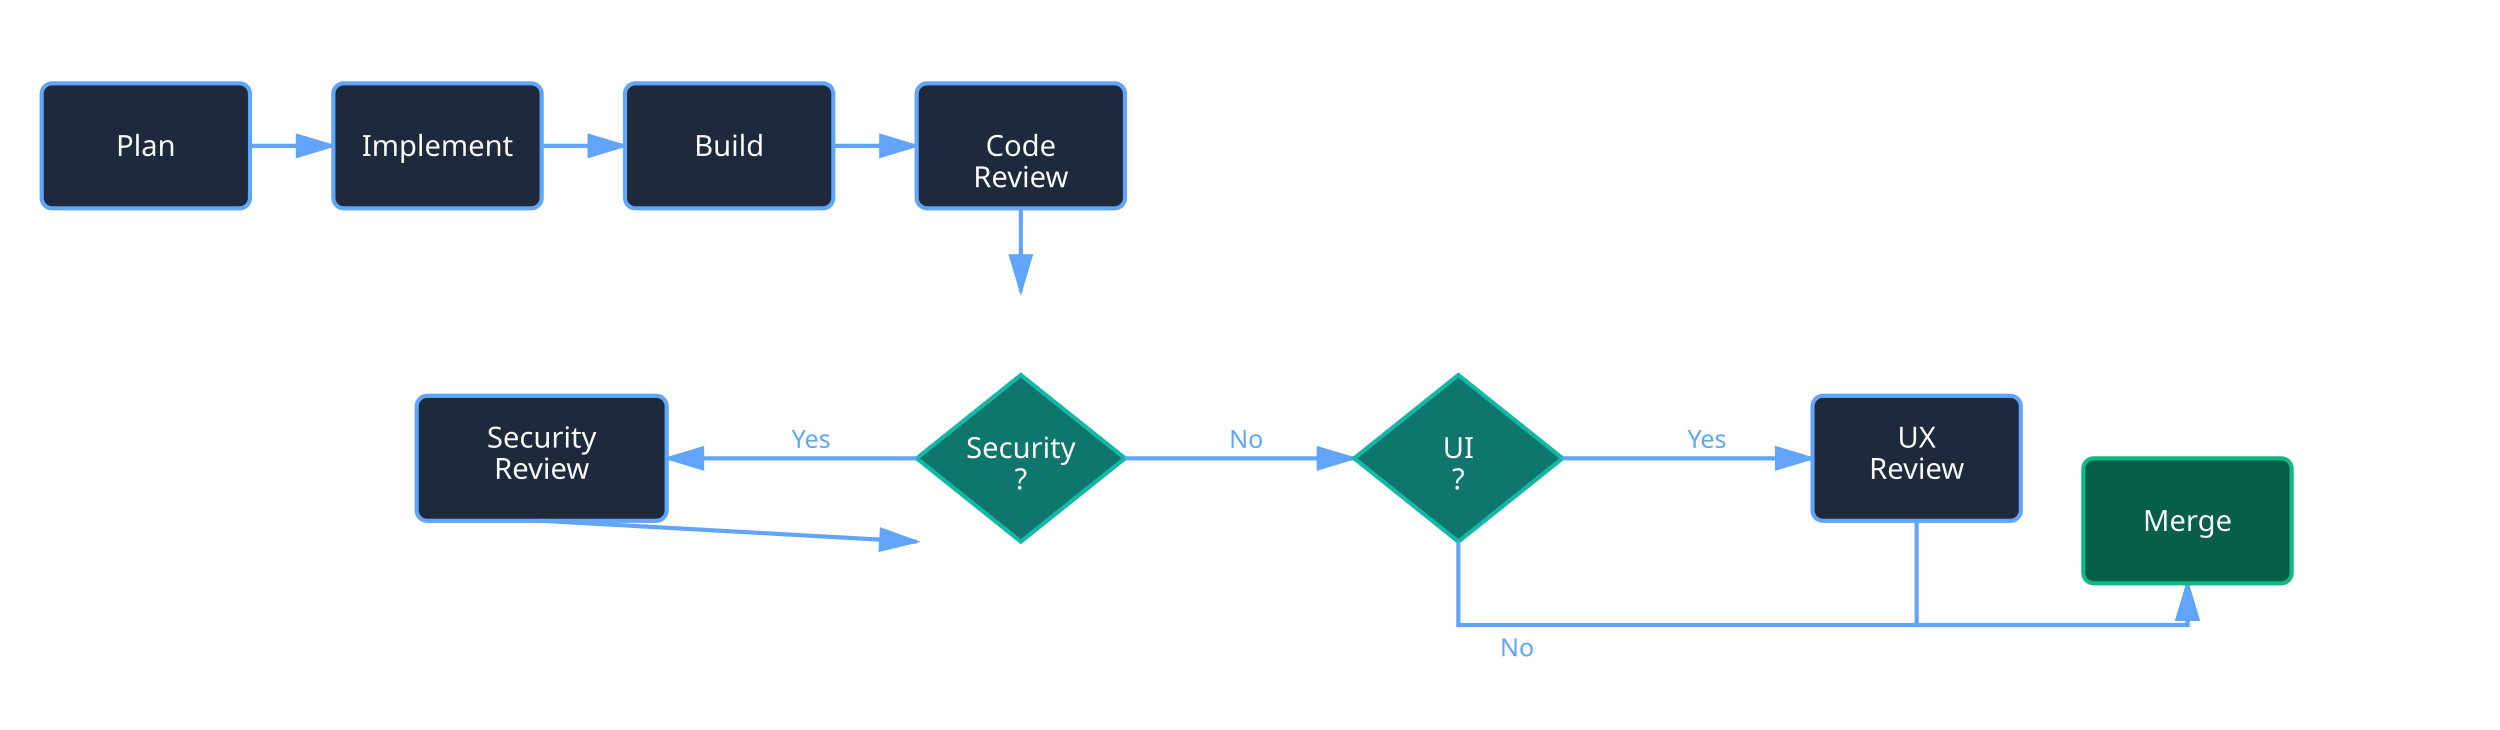
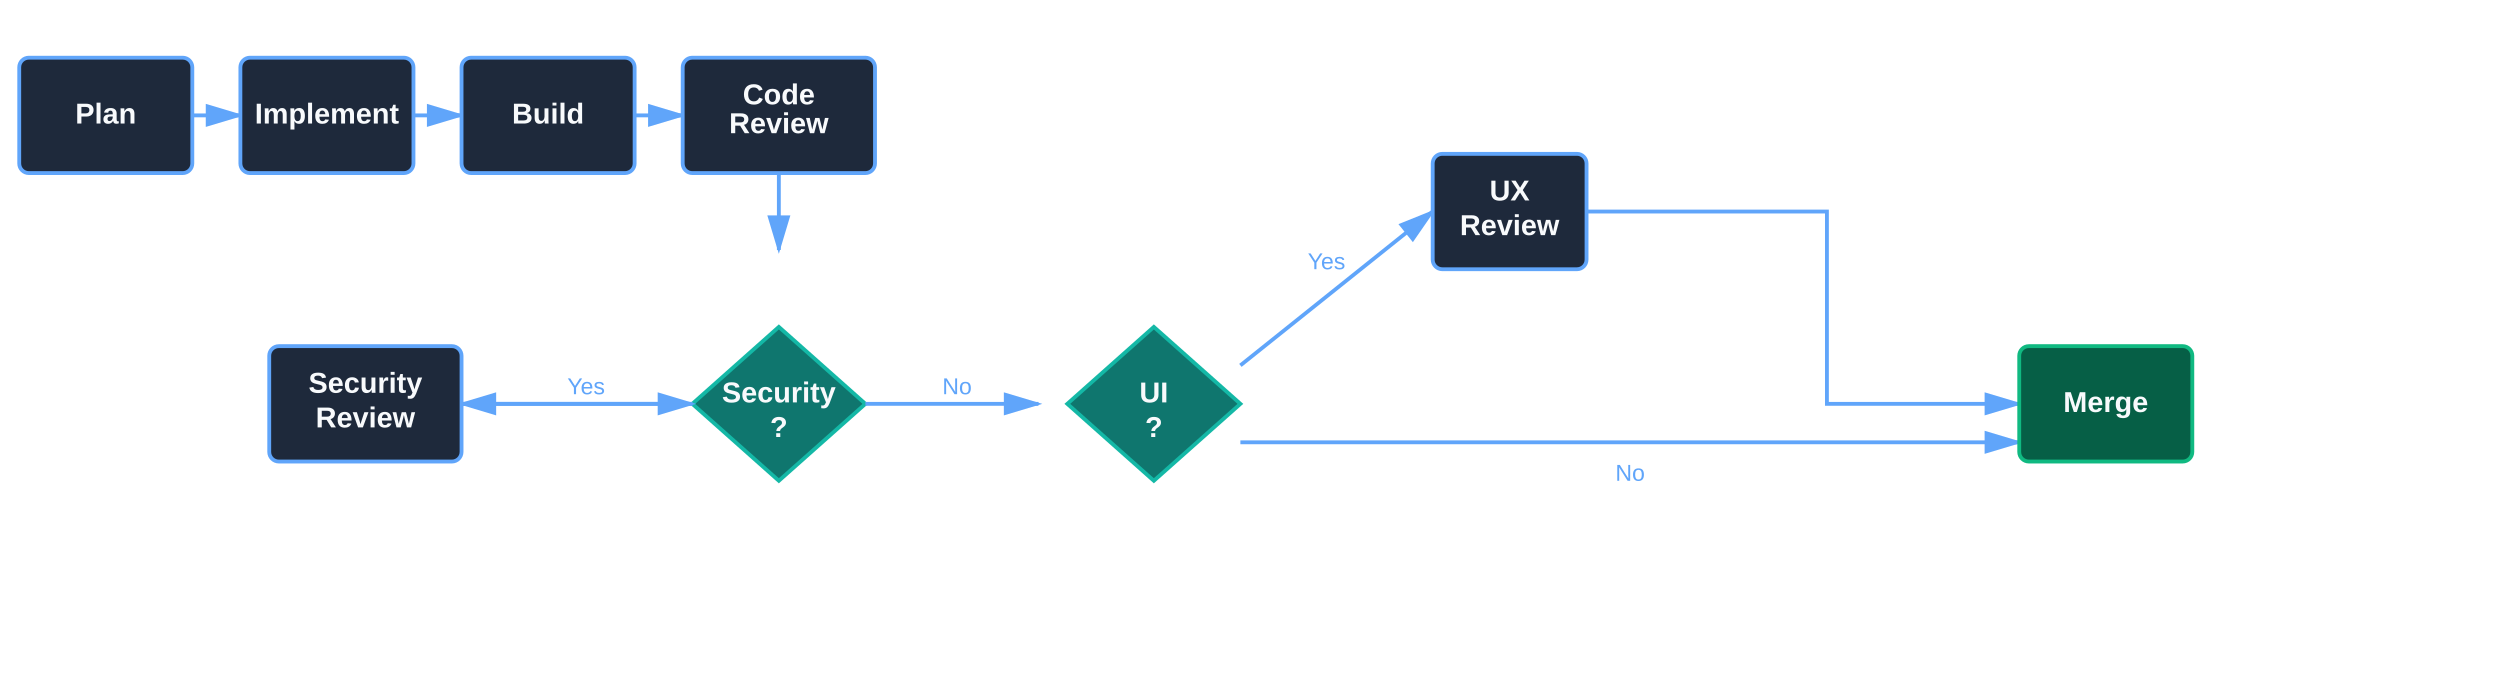
- <svg xmlns="http://www.w3.org/2000/svg" viewBox="0 0 1200 350">
+ <svg xmlns="http://www.w3.org/2000/svg" viewBox="0 0 1300 350">
  <defs>
    <style>
      .stage { fill: #1E293B; stroke: #60A5FA; stroke-width: 2; }
      .decision { fill: #0F766E; stroke: #14B8A6; stroke-width: 2; }
      .outcome { fill: #065F46; stroke: #10B981; stroke-width: 2; }
-       .label { fill: #F8FAFC; font-family: system-ui, sans-serif; font-size: 14px; text-anchor: middle; dominant-baseline: middle; }
-       .arrow { stroke: #60A5FA; stroke-width: 2; fill: none; marker-end: url(#arrowhead); }
-       .arrowtext { fill: #60A5FA; font-family: system-ui, sans-serif; font-size: 12px; }
+       .label { fill: #F8FAFC; font-family: Arial, sans-serif; font-size: 15px; font-weight: bold; text-anchor: middle; dominant-baseline: middle; }
+       .arrow { stroke: #60A5FA; stroke-width: 2; fill: none; }
+       .arrowtext { fill: #60A5FA; font-family: Arial, sans-serif; font-size: 12px; }
    </style>
    <marker id="arrowhead" markerWidth="10" markerHeight="10" refX="9" refY="3" orient="auto">
      <polygon points="0 0, 10 3, 0 6" fill="#60A5FA" />
    </marker>
  </defs>
-   <rect class="stage" x="20" y="40" width="100" height="60" rx="5" />
-   <text class="label" x="70" y="70">Plan</text>
-   <path class="arrow" d="M 120 70 L 160 70" />
-   <rect class="stage" x="160" y="40" width="100" height="60" rx="5" />
-   <text class="label" x="210" y="70">Implement</text>
-   <path class="arrow" d="M 260 70 L 300 70" />
-   <rect class="stage" x="300" y="40" width="100" height="60" rx="5" />
-   <text class="label" x="350" y="70">Build</text>
-   <path class="arrow" d="M 400 70 L 440 70" />
-   <rect class="stage" x="440" y="40" width="100" height="60" rx="5" />
-   <text class="label" x="490" y="70">Code</text>
-   <text class="label" x="490" y="85">Review</text>
-   <path class="arrow" d="M 490 100 L 490 140" />
-   <polygon class="decision" points="490,180 540,220 490,260 440,220" />
-   <text class="label" x="490" y="215">Security</text>
-   <text class="label" x="490" y="230">?</text>
-   <path class="arrow" d="M 440 220 L 320 220" />
-   <text class="arrowtext" x="380" y="215">Yes</text>
-   <rect class="stage" x="200" y="190" width="120" height="60" rx="5" />
-   <text class="label" x="260" y="210">Security</text>
-   <text class="label" x="260" y="225">Review</text>
-   <path class="arrow" d="M 260 250 L 440 260" />
-   <path class="arrow" d="M 540 220 L 650 220" />
-   <text class="arrowtext" x="590" y="215">No</text>
-   <polygon class="decision" points="700,180 750,220 700,260 650,220" />
-   <text class="label" x="700" y="215">UI</text>
-   <text class="label" x="700" y="230">?</text>
-   <path class="arrow" d="M 750 220 L 870 220" />
-   <text class="arrowtext" x="810" y="215">Yes</text>
-   <rect class="stage" x="870" y="190" width="100" height="60" rx="5" />
-   <text class="label" x="920" y="210">UX</text>
-   <text class="label" x="920" y="225">Review</text>
-   <path class="arrow" d="M 920 250 L 920 300 L 1050 300 L 1050 280" />
-   <path class="arrow" d="M 700 260 L 700 300 L 1050 300 L 1050 280" />
-   <text class="arrowtext" x="720" y="315">No</text>
-   <rect class="outcome" x="1000" y="220" width="100" height="60" rx="5" />
-   <text class="label" x="1050" y="250">Merge</text>
+   <rect class="stage" x="10" y="30" width="90" height="60" rx="5" />
+   <text class="label" x="55" y="60">Plan</text>
+   <path class="arrow" d="M 100 60 L 125 60" marker-end="url(#arrowhead)" />
+   <rect class="stage" x="125" y="30" width="90" height="60" rx="5" />
+   <text class="label" x="170" y="60">Implement</text>
+   <path class="arrow" d="M 215 60 L 240 60" marker-end="url(#arrowhead)" />
+   <rect class="stage" x="240" y="30" width="90" height="60" rx="5" />
+   <text class="label" x="285" y="60">Build</text>
+   <path class="arrow" d="M 330 60 L 355 60" marker-end="url(#arrowhead)" />
+   <rect class="stage" x="355" y="30" width="100" height="60" rx="5" />
+   <text class="label" x="405" y="50">Code</text>
+   <text class="label" x="405" y="65">Review</text>
+   <path class="arrow" d="M 405 90 L 405 130" marker-end="url(#arrowhead)" />
+   <polygon class="decision" points="405,170 450,210 405,250 360,210" />
+   <text class="label" x="405" y="205">Security</text>
+   <text class="label" x="405" y="223">?</text>
+   <path class="arrow" d="M 360 210 L 240 210" marker-end="url(#arrowhead)" />
+   <text class="arrowtext" x="295" y="205">Yes</text>
+   <rect class="stage" x="140" y="180" width="100" height="60" rx="5" />
+   <text class="label" x="190" y="200">Security</text>
+   <text class="label" x="190" y="218">Review</text>
+   <path class="arrow" d="M 240 210 L 360 210" marker-end="url(#arrowhead)" />
+   <path class="arrow" d="M 450 210 L 540 210" marker-end="url(#arrowhead)" />
+   <text class="arrowtext" x="490" y="205">No</text>
+   <polygon class="decision" points="600,170 645,210 600,250 555,210" />
+   <text class="label" x="600" y="205">UI</text>
+   <text class="label" x="600" y="223">?</text>
+   <path class="arrow" d="M 645 190 L 745 110" marker-end="url(#arrowhead)" />
+   <text class="arrowtext" x="680" y="140">Yes</text>
+   <rect class="stage" x="745" y="80" width="80" height="60" rx="5" />
+   <text class="label" x="785" y="100">UX</text>
+   <text class="label" x="785" y="118">Review</text>
+   <path class="arrow" d="M 825 110 L 950 110 L 950 210 L 1050 210" marker-end="url(#arrowhead)" />
+   <path class="arrow" d="M 645 230 L 1050 230" marker-end="url(#arrowhead)" />
+   <text class="arrowtext" x="840" y="250">No</text>
+   <rect class="outcome" x="1050" y="180" width="90" height="60" rx="5" />
+   <text class="label" x="1095" y="210">Merge</text>
</svg>
